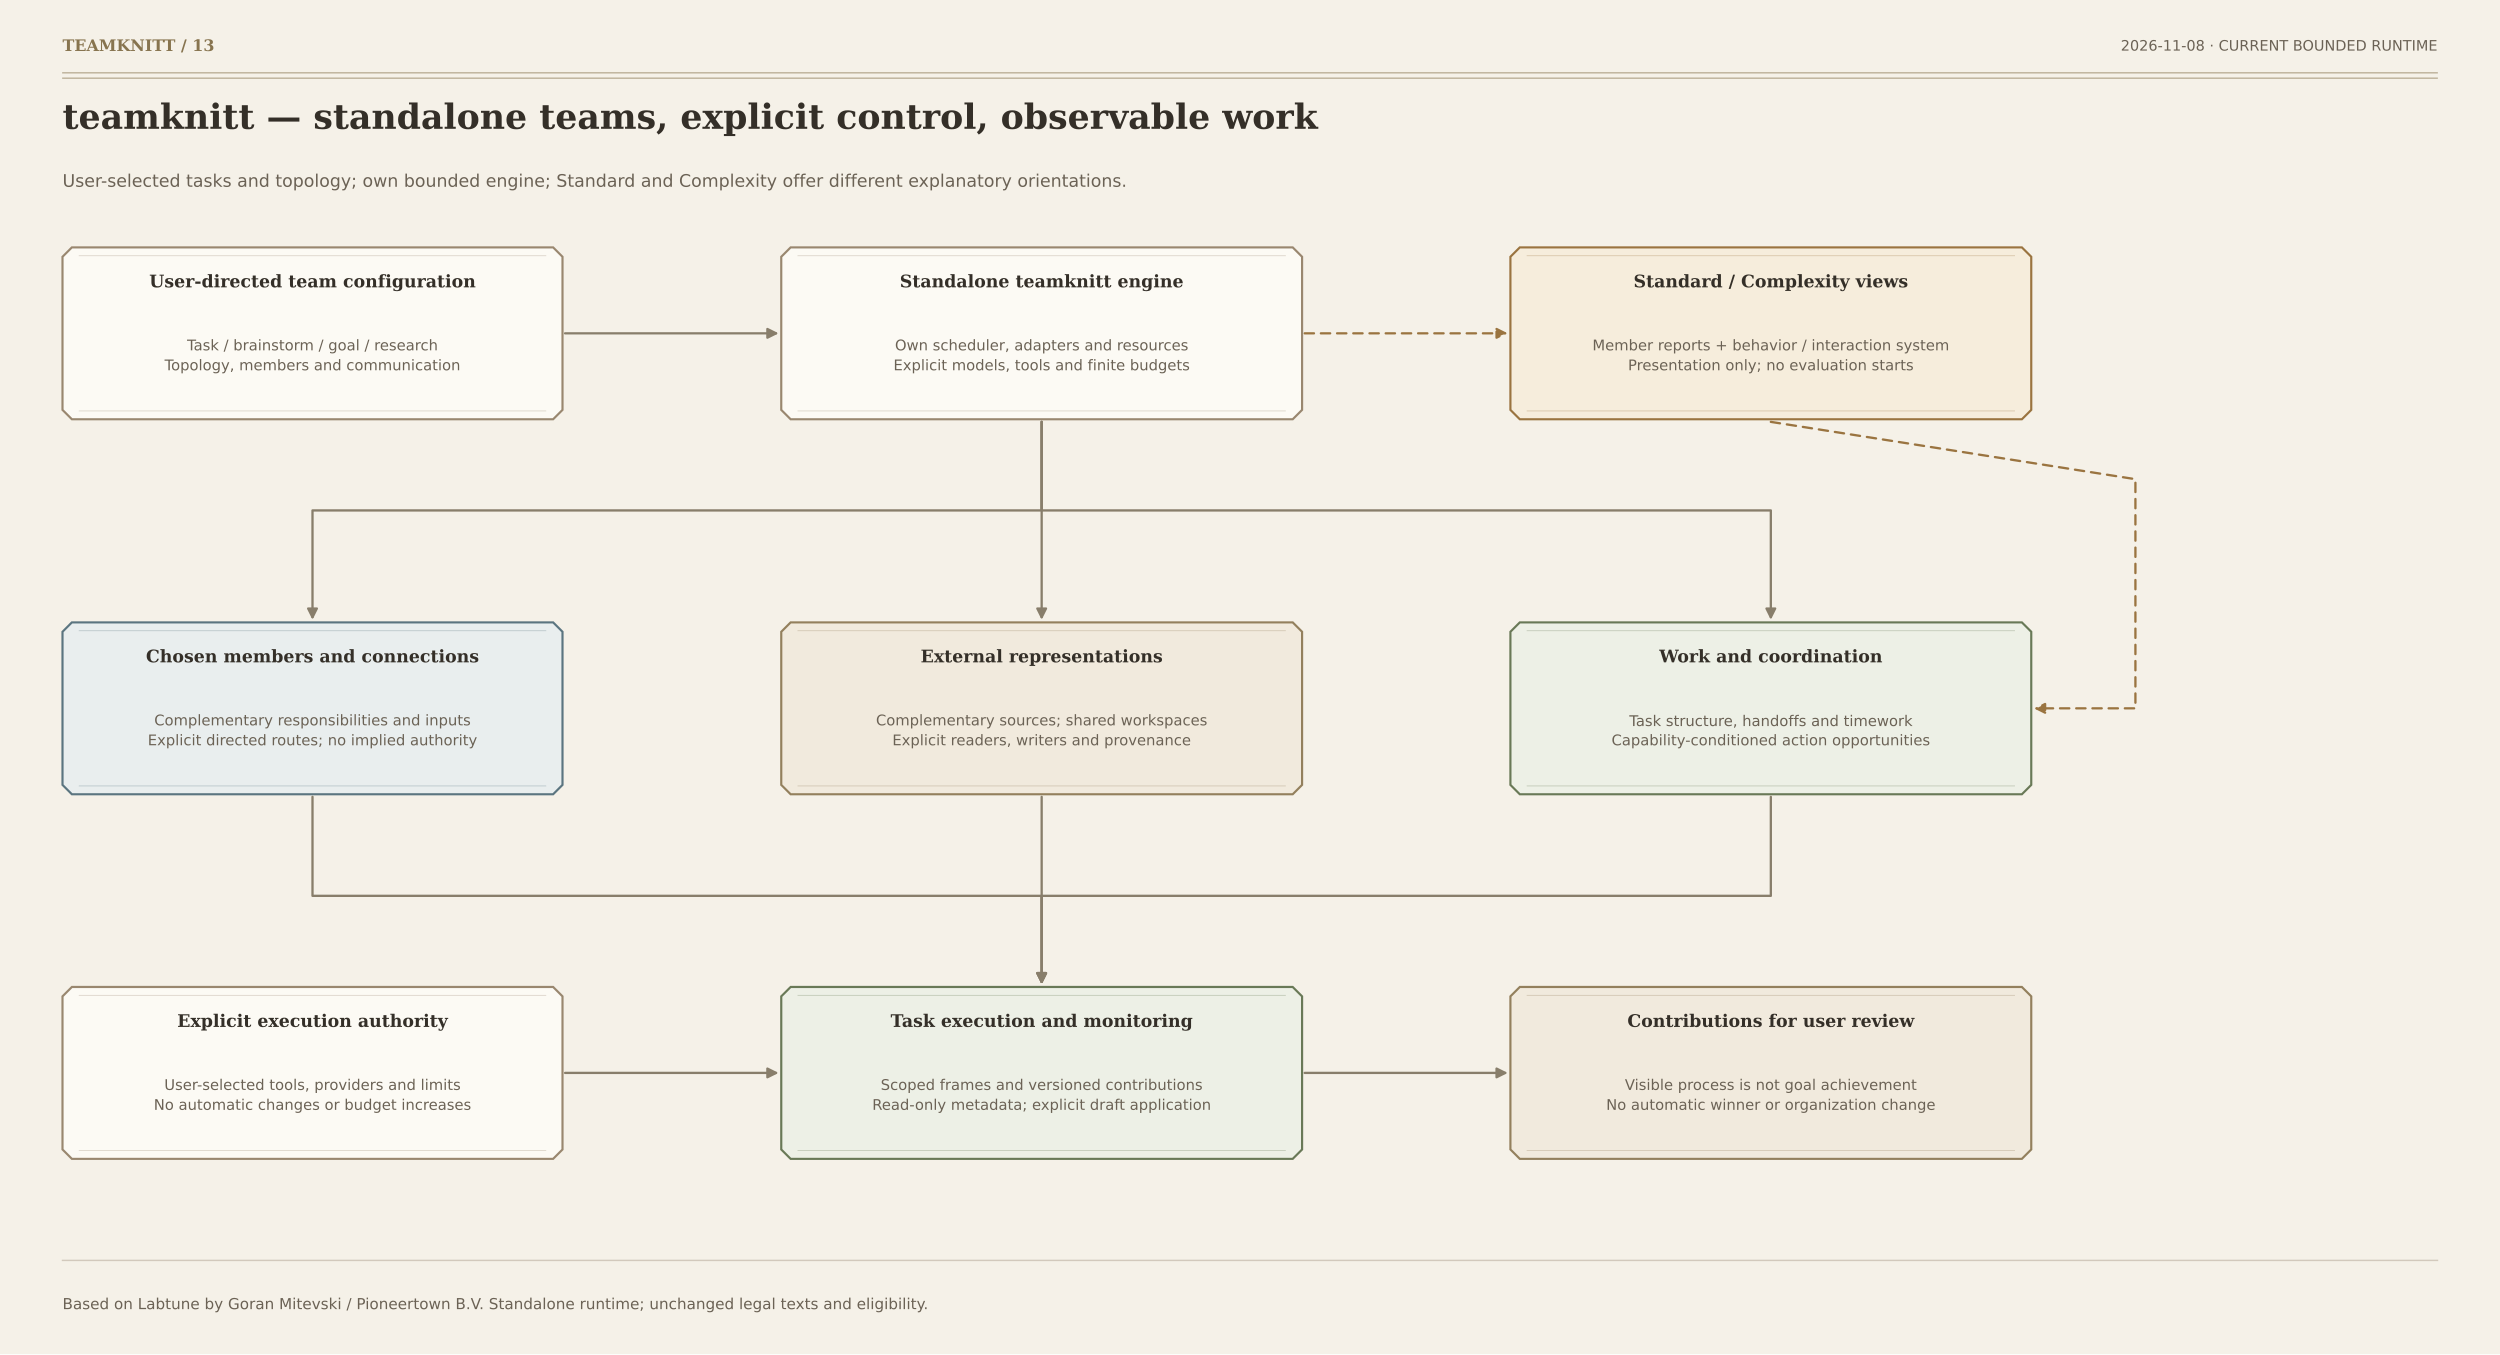
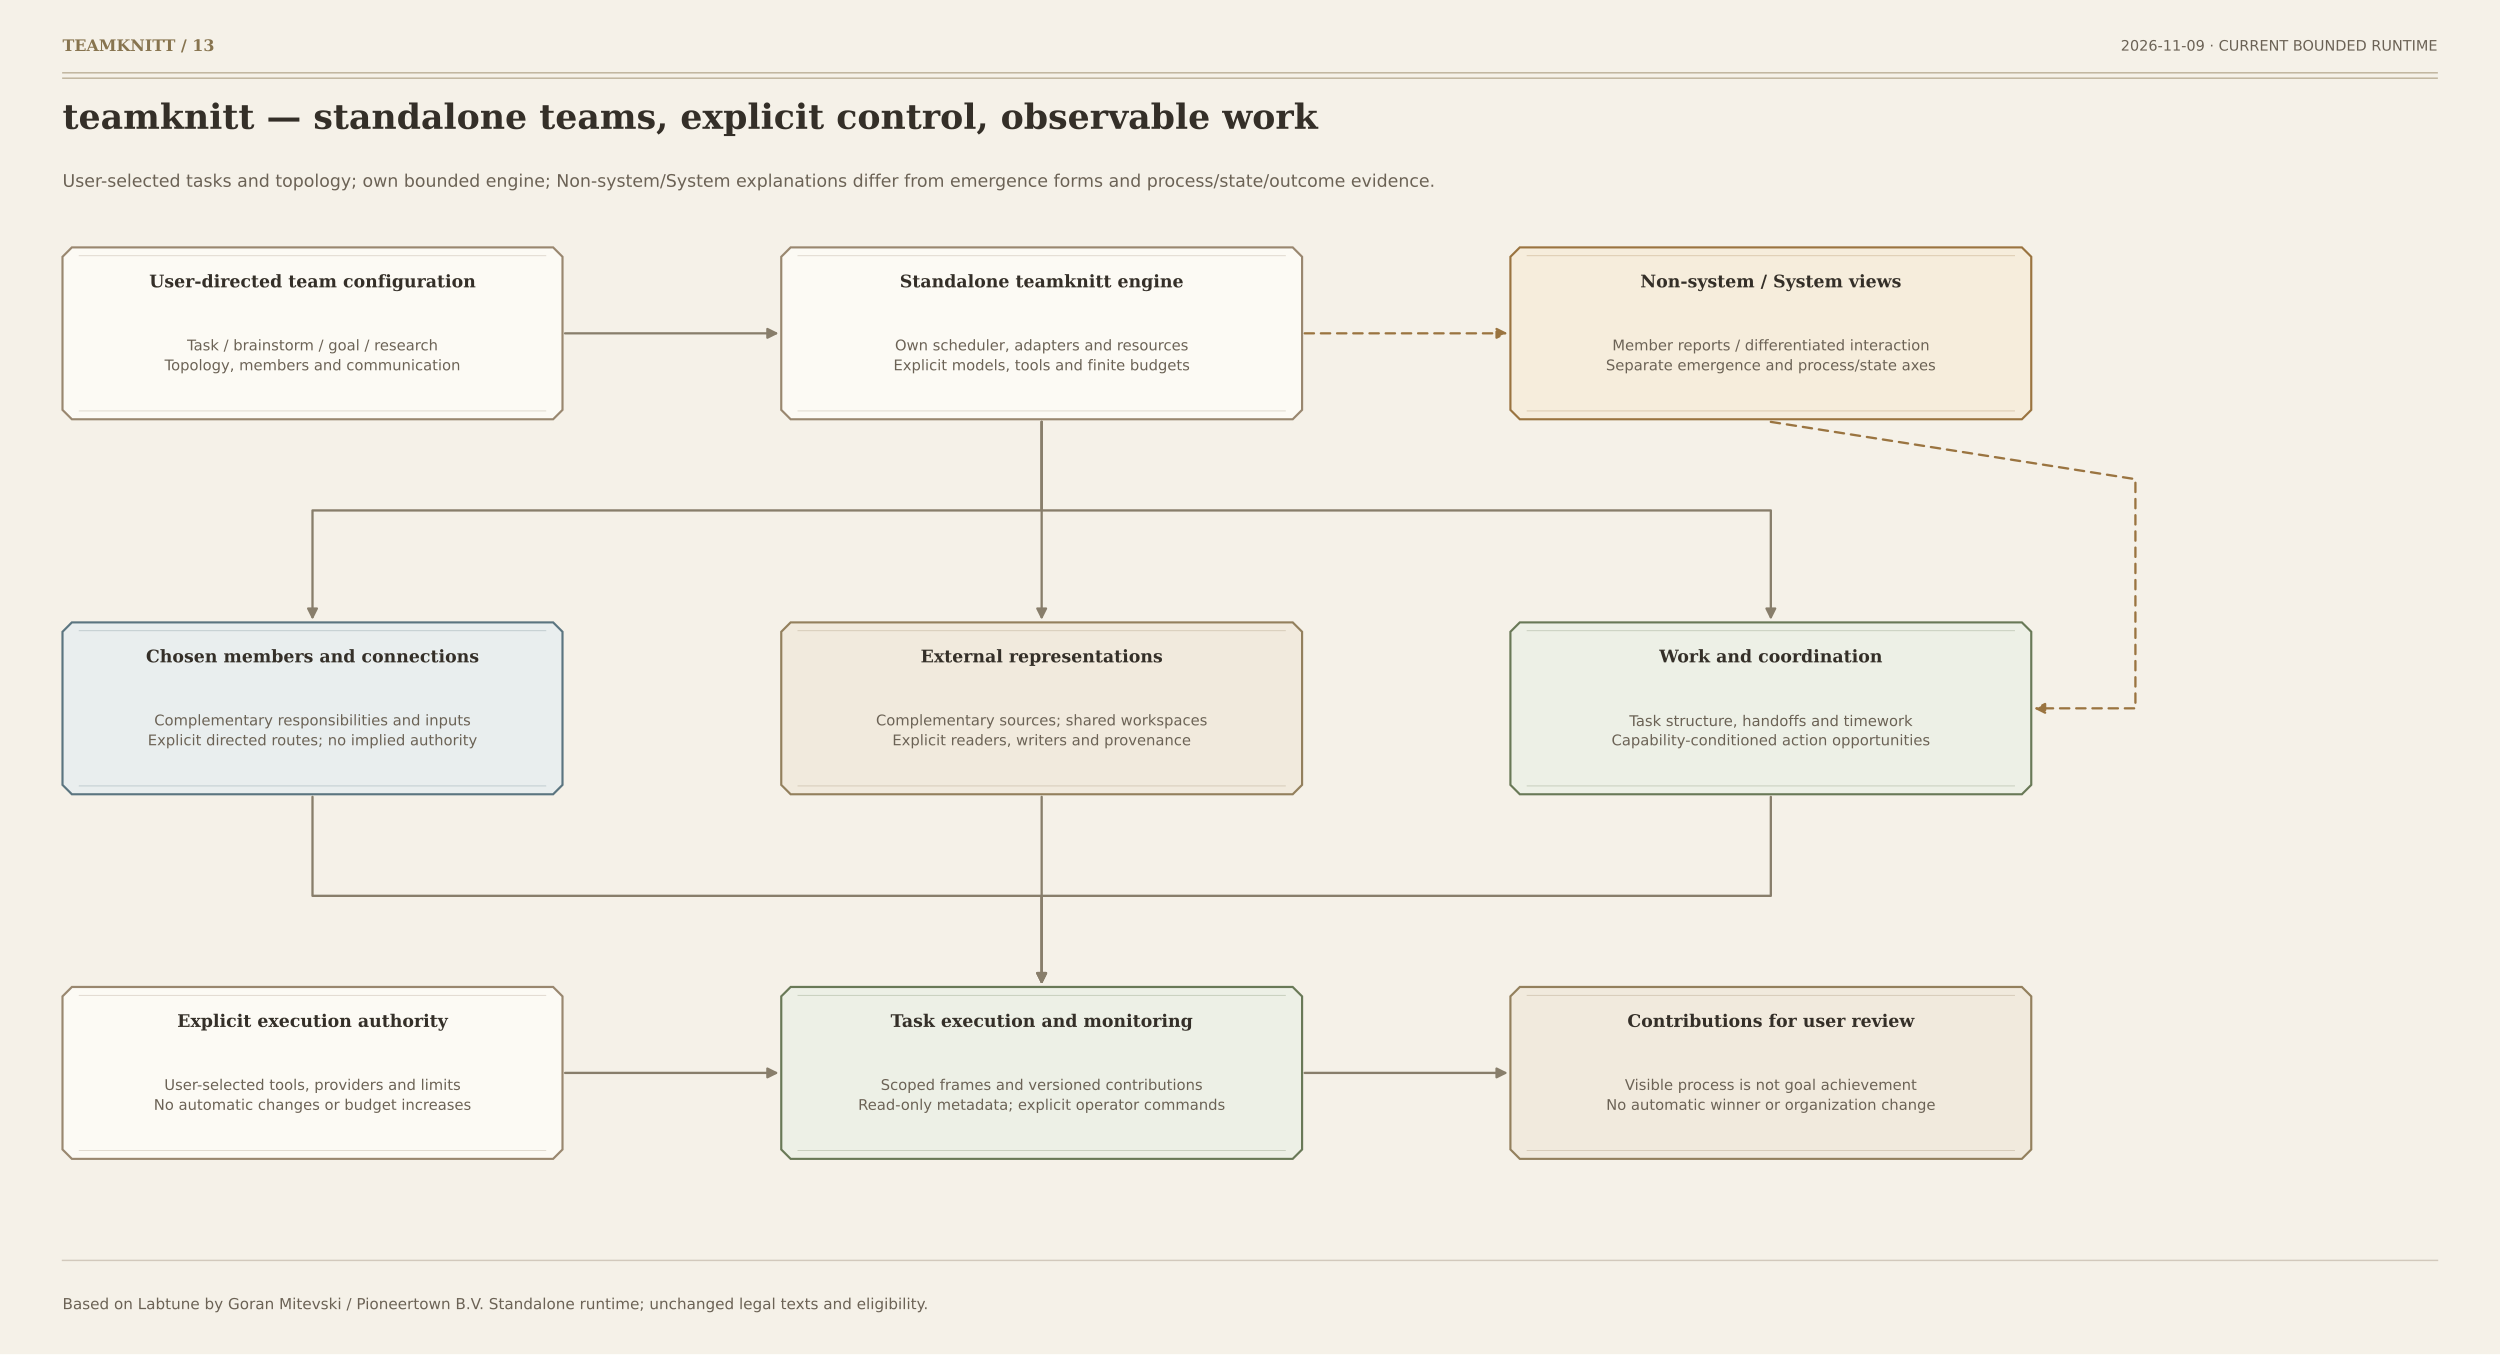
<svg xmlns="http://www.w3.org/2000/svg" width="1728pt" height="936pt" viewBox="0 0 1728 936" version="1.1">
  <defs>
    <style type="text/css">*{stroke-linejoin: round; stroke-linecap: butt}</style>
  </defs>
  <g id="figure_1">
    <g id="patch_1">
      <path d="M 0 936 L 1728 936 L 1728 0 L 0 0 z " style="fill: #f5f1e8" />
    </g>
    <g id="axes_1">
      <g id="patch_2">
-         <path d="M 390.6 230.4 L 536.411 230.4 " clip-path="url(#p07a15c1b20)" style="fill: none; stroke: #887e6b; stroke-width: 1.6; stroke-linecap: round" />
-         <path d="M 530.411 227.4 L 536.411 230.4 L 530.411 233.4 z " clip-path="url(#p07a15c1b20)" style="fill: #887e6b; stroke: #887e6b; stroke-width: 1.6; stroke-linecap: round" />
+         <path d="M 390.6 230.4 L 536.411 230.4 " clip-path="url(#p62f085ed4f)" style="fill: none; stroke: #887e6b; stroke-width: 1.6; stroke-linecap: round" />
+         <path d="M 530.411 227.4 L 536.411 230.4 L 530.411 233.4 z " clip-path="url(#p62f085ed4f)" style="fill: #887e6b; stroke: #887e6b; stroke-width: 1.6; stroke-linecap: round" />
      </g>
      <g id="patch_3">
-         <path d="M 901.8 230.4 L 1040.411 230.4 " clip-path="url(#p07a15c1b20)" style="fill: none; stroke-dasharray: 6.4,4.8; stroke-dashoffset: 0; stroke: #9a7440; stroke-width: 1.6; stroke-linecap: round" />
-         <path d="M 1034.411 227.4 L 1040.411 230.4 L 1034.411 233.4 z " clip-path="url(#p07a15c1b20)" style="fill: #9a7440; stroke-dasharray: 6.4,4.8; stroke-dashoffset: 0; stroke: #9a7440; stroke-width: 1.6; stroke-linecap: round" />
+         <path d="M 901.8 230.4 L 1040.411 230.4 " clip-path="url(#p62f085ed4f)" style="fill: none; stroke-dasharray: 6.4,4.8; stroke-dashoffset: 0; stroke: #9a7440; stroke-width: 1.6; stroke-linecap: round" />
+         <path d="M 1034.411 227.4 L 1040.411 230.4 L 1034.411 233.4 z " clip-path="url(#p62f085ed4f)" style="fill: #9a7440; stroke-dasharray: 6.4,4.8; stroke-dashoffset: 0; stroke: #9a7440; stroke-width: 1.6; stroke-linecap: round" />
      </g>
      <g id="patch_4">
-         <path d="M 720 291.6 L 720 352.8 L 216 352.8 L 216 426.611 " clip-path="url(#p07a15c1b20)" style="fill: none; stroke: #887e6b; stroke-width: 1.6; stroke-linecap: round" />
-         <path d="M 219 420.611 L 216 426.611 L 213 420.611 z " clip-path="url(#p07a15c1b20)" style="fill: #887e6b; stroke: #887e6b; stroke-width: 1.6; stroke-linecap: round" />
+         <path d="M 720 291.6 L 720 352.8 L 216 352.8 L 216 426.611 " clip-path="url(#p62f085ed4f)" style="fill: none; stroke: #887e6b; stroke-width: 1.6; stroke-linecap: round" />
+         <path d="M 219 420.611 L 216 426.611 L 213 420.611 z " clip-path="url(#p62f085ed4f)" style="fill: #887e6b; stroke: #887e6b; stroke-width: 1.6; stroke-linecap: round" />
      </g>
      <g id="patch_5">
-         <path d="M 720 291.6 L 720 426.611 " clip-path="url(#p07a15c1b20)" style="fill: none; stroke: #887e6b; stroke-width: 1.6; stroke-linecap: round" />
-         <path d="M 723 420.611 L 720 426.611 L 717 420.611 z " clip-path="url(#p07a15c1b20)" style="fill: #887e6b; stroke: #887e6b; stroke-width: 1.6; stroke-linecap: round" />
+         <path d="M 720 291.6 L 720 426.611 " clip-path="url(#p62f085ed4f)" style="fill: none; stroke: #887e6b; stroke-width: 1.6; stroke-linecap: round" />
+         <path d="M 723 420.611 L 720 426.611 L 717 420.611 z " clip-path="url(#p62f085ed4f)" style="fill: #887e6b; stroke: #887e6b; stroke-width: 1.6; stroke-linecap: round" />
      </g>
      <g id="patch_6">
-         <path d="M 720 291.6 L 720 352.8 L 1224 352.8 L 1224 426.611 " clip-path="url(#p07a15c1b20)" style="fill: none; stroke: #887e6b; stroke-width: 1.6; stroke-linecap: round" />
-         <path d="M 1227 420.611 L 1224 426.611 L 1221 420.611 z " clip-path="url(#p07a15c1b20)" style="fill: #887e6b; stroke: #887e6b; stroke-width: 1.6; stroke-linecap: round" />
+         <path d="M 720 291.6 L 720 352.8 L 1224 352.8 L 1224 426.611 " clip-path="url(#p62f085ed4f)" style="fill: none; stroke: #887e6b; stroke-width: 1.6; stroke-linecap: round" />
+         <path d="M 1227 420.611 L 1224 426.611 L 1221 420.611 z " clip-path="url(#p62f085ed4f)" style="fill: #887e6b; stroke: #887e6b; stroke-width: 1.6; stroke-linecap: round" />
      </g>
      <g id="patch_7">
-         <path d="M 1224 291.6 L 1476 331.2 L 1476 489.6 L 1407.589 489.6 " clip-path="url(#p07a15c1b20)" style="fill: none; stroke-dasharray: 6.4,4.8; stroke-dashoffset: 0; stroke: #9a7440; stroke-width: 1.6; stroke-linecap: round" />
-         <path d="M 1413.589 492.6 L 1407.589 489.6 L 1413.589 486.6 z " clip-path="url(#p07a15c1b20)" style="fill: #9a7440; stroke-dasharray: 6.4,4.8; stroke-dashoffset: 0; stroke: #9a7440; stroke-width: 1.6; stroke-linecap: round" />
+         <path d="M 1224 291.6 L 1476 331.2 L 1476 489.6 L 1407.589 489.6 " clip-path="url(#p62f085ed4f)" style="fill: none; stroke-dasharray: 6.4,4.8; stroke-dashoffset: 0; stroke: #9a7440; stroke-width: 1.6; stroke-linecap: round" />
+         <path d="M 1413.589 492.6 L 1407.589 489.6 L 1413.589 486.6 z " clip-path="url(#p62f085ed4f)" style="fill: #9a7440; stroke-dasharray: 6.4,4.8; stroke-dashoffset: 0; stroke: #9a7440; stroke-width: 1.6; stroke-linecap: round" />
      </g>
      <g id="patch_8">
-         <path d="M 216 550.8 L 216 619.2 L 720 619.2 L 720 678.611 " clip-path="url(#p07a15c1b20)" style="fill: none; stroke: #887e6b; stroke-width: 1.6; stroke-linecap: round" />
-         <path d="M 723 672.611 L 720 678.611 L 717 672.611 z " clip-path="url(#p07a15c1b20)" style="fill: #887e6b; stroke: #887e6b; stroke-width: 1.6; stroke-linecap: round" />
+         <path d="M 216 550.8 L 216 619.2 L 720 619.2 L 720 678.611 " clip-path="url(#p62f085ed4f)" style="fill: none; stroke: #887e6b; stroke-width: 1.6; stroke-linecap: round" />
+         <path d="M 723 672.611 L 720 678.611 L 717 672.611 z " clip-path="url(#p62f085ed4f)" style="fill: #887e6b; stroke: #887e6b; stroke-width: 1.6; stroke-linecap: round" />
      </g>
      <g id="patch_9">
-         <path d="M 720 550.8 L 720 678.611 " clip-path="url(#p07a15c1b20)" style="fill: none; stroke: #887e6b; stroke-width: 1.6; stroke-linecap: round" />
-         <path d="M 723 672.611 L 720 678.611 L 717 672.611 z " clip-path="url(#p07a15c1b20)" style="fill: #887e6b; stroke: #887e6b; stroke-width: 1.6; stroke-linecap: round" />
+         <path d="M 720 550.8 L 720 678.611 " clip-path="url(#p62f085ed4f)" style="fill: none; stroke: #887e6b; stroke-width: 1.6; stroke-linecap: round" />
+         <path d="M 723 672.611 L 720 678.611 L 717 672.611 z " clip-path="url(#p62f085ed4f)" style="fill: #887e6b; stroke: #887e6b; stroke-width: 1.6; stroke-linecap: round" />
      </g>
      <g id="patch_10">
-         <path d="M 1224 550.8 L 1224 619.2 L 720 619.2 L 720 678.611 " clip-path="url(#p07a15c1b20)" style="fill: none; stroke: #887e6b; stroke-width: 1.6; stroke-linecap: round" />
-         <path d="M 723 672.611 L 720 678.611 L 717 672.611 z " clip-path="url(#p07a15c1b20)" style="fill: #887e6b; stroke: #887e6b; stroke-width: 1.6; stroke-linecap: round" />
+         <path d="M 1224 550.8 L 1224 619.2 L 720 619.2 L 720 678.611 " clip-path="url(#p62f085ed4f)" style="fill: none; stroke: #887e6b; stroke-width: 1.6; stroke-linecap: round" />
+         <path d="M 723 672.611 L 720 678.611 L 717 672.611 z " clip-path="url(#p62f085ed4f)" style="fill: #887e6b; stroke: #887e6b; stroke-width: 1.6; stroke-linecap: round" />
      </g>
      <g id="patch_11">
-         <path d="M 390.6 741.6 L 536.411 741.6 " clip-path="url(#p07a15c1b20)" style="fill: none; stroke: #887e6b; stroke-width: 1.6; stroke-linecap: round" />
-         <path d="M 530.411 738.6 L 536.411 741.6 L 530.411 744.6 z " clip-path="url(#p07a15c1b20)" style="fill: #887e6b; stroke: #887e6b; stroke-width: 1.6; stroke-linecap: round" />
+         <path d="M 390.6 741.6 L 536.411 741.6 " clip-path="url(#p62f085ed4f)" style="fill: none; stroke: #887e6b; stroke-width: 1.6; stroke-linecap: round" />
+         <path d="M 530.411 738.6 L 536.411 741.6 L 530.411 744.6 z " clip-path="url(#p62f085ed4f)" style="fill: #887e6b; stroke: #887e6b; stroke-width: 1.6; stroke-linecap: round" />
      </g>
      <g id="patch_12">
-         <path d="M 901.8 741.6 L 1040.411 741.6 " clip-path="url(#p07a15c1b20)" style="fill: none; stroke: #887e6b; stroke-width: 1.6; stroke-linecap: round" />
-         <path d="M 1034.411 738.6 L 1040.411 741.6 L 1034.411 744.6 z " clip-path="url(#p07a15c1b20)" style="fill: #887e6b; stroke: #887e6b; stroke-width: 1.6; stroke-linecap: round" />
+         <path d="M 901.8 741.6 L 1040.411 741.6 " clip-path="url(#p62f085ed4f)" style="fill: none; stroke: #887e6b; stroke-width: 1.6; stroke-linecap: round" />
+         <path d="M 1034.411 738.6 L 1040.411 741.6 L 1034.411 744.6 z " clip-path="url(#p62f085ed4f)" style="fill: #887e6b; stroke: #887e6b; stroke-width: 1.6; stroke-linecap: round" />
      </g>
      <g id="line2d_1">
-         <path d="M 43.2 50.4 L 1684.8 50.4 " clip-path="url(#p07a15c1b20)" style="fill: none; stroke: #87744f; stroke-width: 0.5; stroke-linecap: square" />
+         <path d="M 43.2 50.4 L 1684.8 50.4 " clip-path="url(#p62f085ed4f)" style="fill: none; stroke: #87744f; stroke-width: 0.5; stroke-linecap: square" />
      </g>
      <g id="line2d_2">
-         <path d="M 43.2 54 L 1684.8 54 " clip-path="url(#p07a15c1b20)" style="fill: none; stroke: #87744f; stroke-width: 0.5; stroke-linecap: square" />
+         <path d="M 43.2 54 L 1684.8 54 " clip-path="url(#p62f085ed4f)" style="fill: none; stroke: #87744f; stroke-width: 0.5; stroke-linecap: square" />
      </g>
      <g id="line2d_3">
-         <path d="M 43.2 871.2 L 1684.8 871.2 " clip-path="url(#p07a15c1b20)" style="fill: none; stroke: #d2c9bc; stroke-linecap: square" />
+         <path d="M 43.2 871.2 L 1684.8 871.2 " clip-path="url(#p62f085ed4f)" style="fill: none; stroke: #d2c9bc; stroke-linecap: square" />
      </g>
      <g id="text_1">
        <text style="font-weight: 700; font-size: 11px; font-family: 'DejaVu Serif'; text-anchor: start; fill: #87744f" x="43.2" y="35.257" transform="rotate(-0 43.2 35.25742)">TEAMKNITT / 13</text>
      </g>
      <g id="text_2">
-         <text style="font-size: 10px; font-family: 'DejaVu Sans'; text-anchor: end; fill: #6b6255" x="1684.8" y="34.998" transform="rotate(-0 1684.8 34.99766)">2026-11-08 · CURRENT BOUNDED RUNTIME</text>
+         <text style="font-size: 10px; font-family: 'DejaVu Sans'; text-anchor: end; fill: #6b6255" x="1684.8" y="34.998" transform="rotate(-0 1684.8 34.99766)">2026-11-09 · CURRENT BOUNDED RUNTIME</text>
      </g>
      <g id="text_3">
        <text style="font-weight: 700; font-size: 24px; font-family: 'DejaVu Serif'; text-anchor: start; fill: #342f28" x="43.2" y="89.035" transform="rotate(-0 43.2 89.03531)">teamknitt — standalone teams, explicit control, observable work</text>
      </g>
      <g id="text_4">
-         <text style="font-size: 12px; font-family: 'DejaVu Sans'; text-anchor: start; fill: #6b6255" x="43.2" y="129.118" transform="rotate(-0 43.2 129.1177)">User-selected tasks and topology; own bounded engine; Standard and Complexity offer different explanatory orientations.</text>
+         <text style="font-size: 12px; font-family: 'DejaVu Sans'; text-anchor: start; fill: #6b6255" x="43.2" y="129.118" transform="rotate(-0 43.2 129.1177)">User-selected tasks and topology; own bounded engine; Non-system/System explanations differ from emergence forms and process/state/outcome evidence.</text>
      </g>
      <g id="patch_13">
-         <path d="M 49.68 171 L 382.32 171 L 388.8 177.48 L 388.8 283.32 L 382.32 289.8 L 49.68 289.8 L 43.2 283.32 L 43.2 177.48 z " clip-path="url(#p07a15c1b20)" style="fill: #fcfaf4; stroke: #99876f; stroke-width: 1.5; stroke-linejoin: miter" />
+         <path d="M 49.68 171 L 382.32 171 L 388.8 177.48 L 388.8 283.32 L 382.32 289.8 L 49.68 289.8 L 43.2 283.32 L 43.2 177.48 z " clip-path="url(#p62f085ed4f)" style="fill: #fcfaf4; stroke: #99876f; stroke-width: 1.5; stroke-linejoin: miter" />
      </g>
      <g id="patch_14">
-         <path d="M 546.48 171 L 893.52 171 L 900 177.48 L 900 283.32 L 893.52 289.8 L 546.48 289.8 L 540 283.32 L 540 177.48 z " clip-path="url(#p07a15c1b20)" style="fill: #fcfaf4; stroke: #99876f; stroke-width: 1.5; stroke-linejoin: miter" />
+         <path d="M 546.48 171 L 893.52 171 L 900 177.48 L 900 283.32 L 893.52 289.8 L 546.48 289.8 L 540 283.32 L 540 177.48 z " clip-path="url(#p62f085ed4f)" style="fill: #fcfaf4; stroke: #99876f; stroke-width: 1.5; stroke-linejoin: miter" />
      </g>
      <g id="patch_15">
-         <path d="M 1050.48 171 L 1397.52 171 L 1404 177.48 L 1404 283.32 L 1397.52 289.8 L 1050.48 289.8 L 1044 283.32 L 1044 177.48 z " clip-path="url(#p07a15c1b20)" style="fill: #f6eddc; stroke: #9a7440; stroke-width: 1.5; stroke-linejoin: miter" />
+         <path d="M 1050.48 171 L 1397.52 171 L 1404 177.48 L 1404 283.32 L 1397.52 289.8 L 1050.48 289.8 L 1044 283.32 L 1044 177.48 z " clip-path="url(#p62f085ed4f)" style="fill: #f6eddc; stroke: #9a7440; stroke-width: 1.5; stroke-linejoin: miter" />
      </g>
      <g id="patch_16">
-         <path d="M 49.68 430.2 L 382.32 430.2 L 388.8 436.68 L 388.8 542.52 L 382.32 549 L 49.68 549 L 43.2 542.52 L 43.2 436.68 z " clip-path="url(#p07a15c1b20)" style="fill: #e9eeee; stroke: #5b7580; stroke-width: 1.5; stroke-linejoin: miter" />
+         <path d="M 49.68 430.2 L 382.32 430.2 L 388.8 436.68 L 388.8 542.52 L 382.32 549 L 49.68 549 L 43.2 542.52 L 43.2 436.68 z " clip-path="url(#p62f085ed4f)" style="fill: #e9eeee; stroke: #5b7580; stroke-width: 1.5; stroke-linejoin: miter" />
      </g>
      <g id="patch_17">
-         <path d="M 546.48 430.2 L 893.52 430.2 L 900 436.68 L 900 542.52 L 893.52 549 L 546.48 549 L 540 542.52 L 540 436.68 z " clip-path="url(#p07a15c1b20)" style="fill: #f1eadd; stroke: #93805d; stroke-width: 1.5; stroke-linejoin: miter" />
+         <path d="M 546.48 430.2 L 893.52 430.2 L 900 436.68 L 900 542.52 L 893.52 549 L 546.48 549 L 540 542.52 L 540 436.68 z " clip-path="url(#p62f085ed4f)" style="fill: #f1eadd; stroke: #93805d; stroke-width: 1.5; stroke-linejoin: miter" />
      </g>
      <g id="patch_18">
-         <path d="M 1050.48 430.2 L 1397.52 430.2 L 1404 436.68 L 1404 542.52 L 1397.52 549 L 1050.48 549 L 1044 542.52 L 1044 436.68 z " clip-path="url(#p07a15c1b20)" style="fill: #edf0e6; stroke: #697957; stroke-width: 1.5; stroke-linejoin: miter" />
+         <path d="M 1050.48 430.2 L 1397.52 430.2 L 1404 436.68 L 1404 542.52 L 1397.52 549 L 1050.48 549 L 1044 542.52 L 1044 436.68 z " clip-path="url(#p62f085ed4f)" style="fill: #edf0e6; stroke: #697957; stroke-width: 1.5; stroke-linejoin: miter" />
      </g>
      <g id="patch_19">
-         <path d="M 49.68 682.2 L 382.32 682.2 L 388.8 688.68 L 388.8 794.52 L 382.32 801 L 49.68 801 L 43.2 794.52 L 43.2 688.68 z " clip-path="url(#p07a15c1b20)" style="fill: #fcfaf4; stroke: #99876f; stroke-width: 1.5; stroke-linejoin: miter" />
+         <path d="M 49.68 682.2 L 382.32 682.2 L 388.8 688.68 L 388.8 794.52 L 382.32 801 L 49.68 801 L 43.2 794.52 L 43.2 688.68 z " clip-path="url(#p62f085ed4f)" style="fill: #fcfaf4; stroke: #99876f; stroke-width: 1.5; stroke-linejoin: miter" />
      </g>
      <g id="patch_20">
-         <path d="M 546.48 682.2 L 893.52 682.2 L 900 688.68 L 900 794.52 L 893.52 801 L 546.48 801 L 540 794.52 L 540 688.68 z " clip-path="url(#p07a15c1b20)" style="fill: #edf0e6; stroke: #697957; stroke-width: 1.5; stroke-linejoin: miter" />
+         <path d="M 546.48 682.2 L 893.52 682.2 L 900 688.68 L 900 794.52 L 893.52 801 L 546.48 801 L 540 794.52 L 540 688.68 z " clip-path="url(#p62f085ed4f)" style="fill: #edf0e6; stroke: #697957; stroke-width: 1.5; stroke-linejoin: miter" />
      </g>
      <g id="patch_21">
-         <path d="M 1050.48 682.2 L 1397.52 682.2 L 1404 688.68 L 1404 794.52 L 1397.52 801 L 1050.48 801 L 1044 794.52 L 1044 688.68 z " clip-path="url(#p07a15c1b20)" style="fill: #f1eadd; stroke: #93805d; stroke-width: 1.5; stroke-linejoin: miter" />
+         <path d="M 1050.48 682.2 L 1397.52 682.2 L 1404 688.68 L 1404 794.52 L 1397.52 801 L 1050.48 801 L 1044 794.52 L 1044 688.68 z " clip-path="url(#p62f085ed4f)" style="fill: #f1eadd; stroke: #93805d; stroke-width: 1.5; stroke-linejoin: miter" />
      </g>
      <g id="text_5">
        <text style="font-size: 10.5px; font-family: 'DejaVu Sans'; text-anchor: start; fill: #6b6255" x="43.2" y="904.888" transform="rotate(-0 43.2 904.8879)">Based on Labtune by Goran Mitevski / Pioneertown B.V. Standalone runtime; unchanged legal texts and eligibility.</text>
      </g>
      <g id="line2d_4">
-         <path d="M 54.72 176.76 L 377.28 176.76 " clip-path="url(#p07a15c1b20)" style="fill: none; stroke: #99876f; stroke-opacity: 0.35; stroke-width: 0.55; stroke-linecap: square" />
+         <path d="M 54.72 176.76 L 377.28 176.76 " clip-path="url(#p62f085ed4f)" style="fill: none; stroke: #99876f; stroke-opacity: 0.35; stroke-width: 0.55; stroke-linecap: square" />
      </g>
      <g id="line2d_5">
-         <path d="M 54.72 284.04 L 377.28 284.04 " clip-path="url(#p07a15c1b20)" style="fill: none; stroke: #99876f; stroke-opacity: 0.35; stroke-width: 0.55; stroke-linecap: square" />
+         <path d="M 54.72 284.04 L 377.28 284.04 " clip-path="url(#p62f085ed4f)" style="fill: none; stroke: #99876f; stroke-opacity: 0.35; stroke-width: 0.55; stroke-linecap: square" />
      </g>
      <g id="text_6">
        <text style="font-weight: 700; font-size: 12px; font-family: 'DejaVu Serif'; text-anchor: middle; fill: #342f28" x="216" y="198.598" transform="rotate(-0 216 198.5977)">User-directed team configuration</text>
      </g>
      <g id="text_7">
        <text style="font-size: 10.2px; font-family: 'DejaVu Sans'; fill: #6b6255" transform="translate(129.2904 242.1696)">Task / brainstorm / goal / research</text>
        <text style="font-size: 10.2px; font-family: 'DejaVu Sans'; fill: #6b6255" transform="translate(113.7578 255.9396)">Topology, members and communication</text>
      </g>
      <g id="line2d_6">
-         <path d="M 551.52 176.76 L 888.48 176.76 " clip-path="url(#p07a15c1b20)" style="fill: none; stroke: #99876f; stroke-opacity: 0.35; stroke-width: 0.55; stroke-linecap: square" />
+         <path d="M 551.52 176.76 L 888.48 176.76 " clip-path="url(#p62f085ed4f)" style="fill: none; stroke: #99876f; stroke-opacity: 0.35; stroke-width: 0.55; stroke-linecap: square" />
      </g>
      <g id="line2d_7">
-         <path d="M 551.52 284.04 L 888.48 284.04 " clip-path="url(#p07a15c1b20)" style="fill: none; stroke: #99876f; stroke-opacity: 0.35; stroke-width: 0.55; stroke-linecap: square" />
+         <path d="M 551.52 284.04 L 888.48 284.04 " clip-path="url(#p62f085ed4f)" style="fill: none; stroke: #99876f; stroke-opacity: 0.35; stroke-width: 0.55; stroke-linecap: square" />
      </g>
      <g id="text_8">
        <text style="font-weight: 700; font-size: 12px; font-family: 'DejaVu Serif'; text-anchor: middle; fill: #342f28" x="720" y="198.598" transform="rotate(-0 720 198.5977)">Standalone teamknitt engine</text>
      </g>
      <g id="text_9">
        <text style="font-size: 10.2px; font-family: 'DejaVu Sans'; fill: #6b6255" transform="translate(618.5985 242.1696)">Own scheduler, adapters and resources</text>
        <text style="font-size: 10.2px; font-family: 'DejaVu Sans'; fill: #6b6255" transform="translate(617.5569 255.9396)">Explicit models, tools and finite budgets</text>
      </g>
      <g id="line2d_8">
-         <path d="M 1055.52 176.76 L 1392.48 176.76 " clip-path="url(#p07a15c1b20)" style="fill: none; stroke: #9a7440; stroke-opacity: 0.35; stroke-width: 0.55; stroke-linecap: square" />
+         <path d="M 1055.52 176.76 L 1392.48 176.76 " clip-path="url(#p62f085ed4f)" style="fill: none; stroke: #9a7440; stroke-opacity: 0.35; stroke-width: 0.55; stroke-linecap: square" />
      </g>
      <g id="line2d_9">
-         <path d="M 1055.52 284.04 L 1392.48 284.04 " clip-path="url(#p07a15c1b20)" style="fill: none; stroke: #9a7440; stroke-opacity: 0.35; stroke-width: 0.55; stroke-linecap: square" />
+         <path d="M 1055.52 284.04 L 1392.48 284.04 " clip-path="url(#p62f085ed4f)" style="fill: none; stroke: #9a7440; stroke-opacity: 0.35; stroke-width: 0.55; stroke-linecap: square" />
      </g>
      <g id="text_10">
-         <text style="font-weight: 700; font-size: 12px; font-family: 'DejaVu Serif'; text-anchor: middle; fill: #342f28" x="1224" y="198.598" transform="rotate(-0 1224 198.5977)">Standard / Complexity views</text>
+         <text style="font-weight: 700; font-size: 12px; font-family: 'DejaVu Serif'; text-anchor: middle; fill: #342f28" x="1224" y="198.598" transform="rotate(-0 1224 198.5977)">Non-system / System views</text>
      </g>
      <g id="text_11">
-         <text style="font-size: 10.2px; font-family: 'DejaVu Sans'; fill: #6b6255" transform="translate(1100.667 242.1696)">Member reports + behavior / interaction system</text>
-         <text style="font-size: 10.2px; font-family: 'DejaVu Sans'; fill: #6b6255" transform="translate(1125.27 255.9396)">Presentation only; no evaluation starts</text>
+         <text style="font-size: 10.2px; font-family: 'DejaVu Sans'; fill: #6b6255" transform="translate(1114.428 242.1696)">Member reports / differentiated interaction</text>
+         <text style="font-size: 10.2px; font-family: 'DejaVu Sans'; fill: #6b6255" transform="translate(1110.005 255.9396)">Separate emergence and process/state axes</text>
      </g>
      <g id="line2d_10">
-         <path d="M 54.72 435.96 L 377.28 435.96 " clip-path="url(#p07a15c1b20)" style="fill: none; stroke: #5b7580; stroke-opacity: 0.35; stroke-width: 0.55; stroke-linecap: square" />
+         <path d="M 54.72 435.96 L 377.28 435.96 " clip-path="url(#p62f085ed4f)" style="fill: none; stroke: #5b7580; stroke-opacity: 0.35; stroke-width: 0.55; stroke-linecap: square" />
      </g>
      <g id="line2d_11">
-         <path d="M 54.72 543.24 L 377.28 543.24 " clip-path="url(#p07a15c1b20)" style="fill: none; stroke: #5b7580; stroke-opacity: 0.35; stroke-width: 0.55; stroke-linecap: square" />
+         <path d="M 54.72 543.24 L 377.28 543.24 " clip-path="url(#p62f085ed4f)" style="fill: none; stroke: #5b7580; stroke-opacity: 0.35; stroke-width: 0.55; stroke-linecap: square" />
      </g>
      <g id="text_12">
        <text style="font-weight: 700; font-size: 12px; font-family: 'DejaVu Serif'; text-anchor: middle; fill: #342f28" x="216" y="457.798" transform="rotate(-0 216 457.7977)">Chosen members and connections</text>
      </g>
      <g id="text_13">
        <text style="font-size: 10.2px; font-family: 'DejaVu Sans'; fill: #6b6255" transform="translate(106.605 501.3696)">Complementary responsibilities and inputs</text>
        <text style="font-size: 10.2px; font-family: 'DejaVu Sans'; fill: #6b6255" transform="translate(102.1321 515.1396)">Explicit directed routes; no implied authority</text>
      </g>
      <g id="line2d_12">
-         <path d="M 551.52 435.96 L 888.48 435.96 " clip-path="url(#p07a15c1b20)" style="fill: none; stroke: #93805d; stroke-opacity: 0.35; stroke-width: 0.55; stroke-linecap: square" />
+         <path d="M 551.52 435.96 L 888.48 435.96 " clip-path="url(#p62f085ed4f)" style="fill: none; stroke: #93805d; stroke-opacity: 0.35; stroke-width: 0.55; stroke-linecap: square" />
      </g>
      <g id="line2d_13">
-         <path d="M 551.52 543.24 L 888.48 543.24 " clip-path="url(#p07a15c1b20)" style="fill: none; stroke: #93805d; stroke-opacity: 0.35; stroke-width: 0.55; stroke-linecap: square" />
+         <path d="M 551.52 543.24 L 888.48 543.24 " clip-path="url(#p62f085ed4f)" style="fill: none; stroke: #93805d; stroke-opacity: 0.35; stroke-width: 0.55; stroke-linecap: square" />
      </g>
      <g id="text_14">
        <text style="font-weight: 700; font-size: 12px; font-family: 'DejaVu Serif'; text-anchor: middle; fill: #342f28" x="720" y="457.798" transform="rotate(-0 720 457.7977)">External representations</text>
      </g>
      <g id="text_15">
        <text style="font-size: 10.2px; font-family: 'DejaVu Sans'; fill: #6b6255" transform="translate(605.4723 501.3696)">Complementary sources; shared workspaces</text>
        <text style="font-size: 10.2px; font-family: 'DejaVu Sans'; fill: #6b6255" transform="translate(616.7848 515.1396)">Explicit readers, writers and provenance</text>
      </g>
      <g id="line2d_14">
-         <path d="M 1055.52 435.96 L 1392.48 435.96 " clip-path="url(#p07a15c1b20)" style="fill: none; stroke: #697957; stroke-opacity: 0.35; stroke-width: 0.55; stroke-linecap: square" />
+         <path d="M 1055.52 435.96 L 1392.48 435.96 " clip-path="url(#p62f085ed4f)" style="fill: none; stroke: #697957; stroke-opacity: 0.35; stroke-width: 0.55; stroke-linecap: square" />
      </g>
      <g id="line2d_15">
-         <path d="M 1055.52 543.24 L 1392.48 543.24 " clip-path="url(#p07a15c1b20)" style="fill: none; stroke: #697957; stroke-opacity: 0.35; stroke-width: 0.55; stroke-linecap: square" />
+         <path d="M 1055.52 543.24 L 1392.48 543.24 " clip-path="url(#p62f085ed4f)" style="fill: none; stroke: #697957; stroke-opacity: 0.35; stroke-width: 0.55; stroke-linecap: square" />
      </g>
      <g id="text_16">
        <text style="font-weight: 700; font-size: 12px; font-family: 'DejaVu Serif'; text-anchor: middle; fill: #342f28" x="1224" y="457.798" transform="rotate(-0 1224 457.7977)">Work and coordination</text>
      </g>
      <g id="text_17">
        <text style="font-size: 10.2px; font-family: 'DejaVu Sans'; fill: #6b6255" transform="translate(1126.17 501.8373)">Task structure, handoffs and timework</text>
        <text style="font-size: 10.2px; font-family: 'DejaVu Sans'; fill: #6b6255" transform="translate(1113.893 515.1396)">Capability-conditioned action opportunities</text>
      </g>
      <g id="line2d_16">
-         <path d="M 54.72 687.96 L 377.28 687.96 " clip-path="url(#p07a15c1b20)" style="fill: none; stroke: #99876f; stroke-opacity: 0.35; stroke-width: 0.55; stroke-linecap: square" />
+         <path d="M 54.72 687.96 L 377.28 687.96 " clip-path="url(#p62f085ed4f)" style="fill: none; stroke: #99876f; stroke-opacity: 0.35; stroke-width: 0.55; stroke-linecap: square" />
      </g>
      <g id="line2d_17">
-         <path d="M 54.72 795.24 L 377.28 795.24 " clip-path="url(#p07a15c1b20)" style="fill: none; stroke: #99876f; stroke-opacity: 0.35; stroke-width: 0.55; stroke-linecap: square" />
+         <path d="M 54.72 795.24 L 377.28 795.24 " clip-path="url(#p62f085ed4f)" style="fill: none; stroke: #99876f; stroke-opacity: 0.35; stroke-width: 0.55; stroke-linecap: square" />
      </g>
      <g id="text_18">
        <text style="font-weight: 700; font-size: 12px; font-family: 'DejaVu Serif'; text-anchor: middle; fill: #342f28" x="216" y="709.798" transform="rotate(-0 216 709.7977)">Explicit execution authority</text>
      </g>
      <g id="text_19">
        <text style="font-size: 10.2px; font-family: 'DejaVu Sans'; fill: #6b6255" transform="translate(113.5378 753.3696)">User-selected tools, providers and limits</text>
        <text style="font-size: 10.2px; font-family: 'DejaVu Sans'; fill: #6b6255" transform="translate(106.2902 767.1396)">No automatic changes or budget increases</text>
      </g>
      <g id="line2d_18">
-         <path d="M 551.52 687.96 L 888.48 687.96 " clip-path="url(#p07a15c1b20)" style="fill: none; stroke: #697957; stroke-opacity: 0.35; stroke-width: 0.55; stroke-linecap: square" />
+         <path d="M 551.52 687.96 L 888.48 687.96 " clip-path="url(#p62f085ed4f)" style="fill: none; stroke: #697957; stroke-opacity: 0.35; stroke-width: 0.55; stroke-linecap: square" />
      </g>
      <g id="line2d_19">
-         <path d="M 551.52 795.24 L 888.48 795.24 " clip-path="url(#p07a15c1b20)" style="fill: none; stroke: #697957; stroke-opacity: 0.35; stroke-width: 0.55; stroke-linecap: square" />
+         <path d="M 551.52 795.24 L 888.48 795.24 " clip-path="url(#p62f085ed4f)" style="fill: none; stroke: #697957; stroke-opacity: 0.35; stroke-width: 0.55; stroke-linecap: square" />
      </g>
      <g id="text_20">
        <text style="font-weight: 700; font-size: 12px; font-family: 'DejaVu Serif'; text-anchor: middle; fill: #342f28" x="720" y="709.798" transform="rotate(-0 720 709.7977)">Task execution and monitoring</text>
      </g>
      <g id="text_21">
        <text style="font-size: 10.2px; font-family: 'DejaVu Sans'; fill: #6b6255" transform="translate(608.7451 753.3696)">Scoped frames and versioned contributions</text>
-         <text style="font-size: 10.2px; font-family: 'DejaVu Sans'; fill: #6b6255" transform="translate(602.8841 767.1396)">Read-only metadata; explicit draft application</text>
+         <text style="font-size: 10.2px; font-family: 'DejaVu Sans'; fill: #6b6255" transform="translate(593.1351 767.1396)">Read-only metadata; explicit operator commands</text>
      </g>
      <g id="line2d_20">
-         <path d="M 1055.52 687.96 L 1392.48 687.96 " clip-path="url(#p07a15c1b20)" style="fill: none; stroke: #93805d; stroke-opacity: 0.35; stroke-width: 0.55; stroke-linecap: square" />
+         <path d="M 1055.52 687.96 L 1392.48 687.96 " clip-path="url(#p62f085ed4f)" style="fill: none; stroke: #93805d; stroke-opacity: 0.35; stroke-width: 0.55; stroke-linecap: square" />
      </g>
      <g id="line2d_21">
-         <path d="M 1055.52 795.24 L 1392.48 795.24 " clip-path="url(#p07a15c1b20)" style="fill: none; stroke: #93805d; stroke-opacity: 0.35; stroke-width: 0.55; stroke-linecap: square" />
+         <path d="M 1055.52 795.24 L 1392.48 795.24 " clip-path="url(#p62f085ed4f)" style="fill: none; stroke: #93805d; stroke-opacity: 0.35; stroke-width: 0.55; stroke-linecap: square" />
      </g>
      <g id="text_22">
        <text style="font-weight: 700; font-size: 12px; font-family: 'DejaVu Serif'; text-anchor: middle; fill: #342f28" x="1224" y="709.798" transform="rotate(-0 1224 709.7977)">Contributions for user review</text>
      </g>
      <g id="text_23">
        <text style="font-size: 10.2px; font-family: 'DejaVu Sans'; fill: #6b6255" transform="translate(1123.101 753.3696)">Visible process is not goal achievement</text>
        <text style="font-size: 10.2px; font-family: 'DejaVu Sans'; fill: #6b6255" transform="translate(1110.185 767.1396)">No automatic winner or organization change</text>
      </g>
    </g>
  </g>
  <defs>
-     <clipPath id="p07a15c1b20">
+     <clipPath id="p62f085ed4f">
      <rect x="0" y="0" width="1728" height="936" />
    </clipPath>
  </defs>
</svg>
